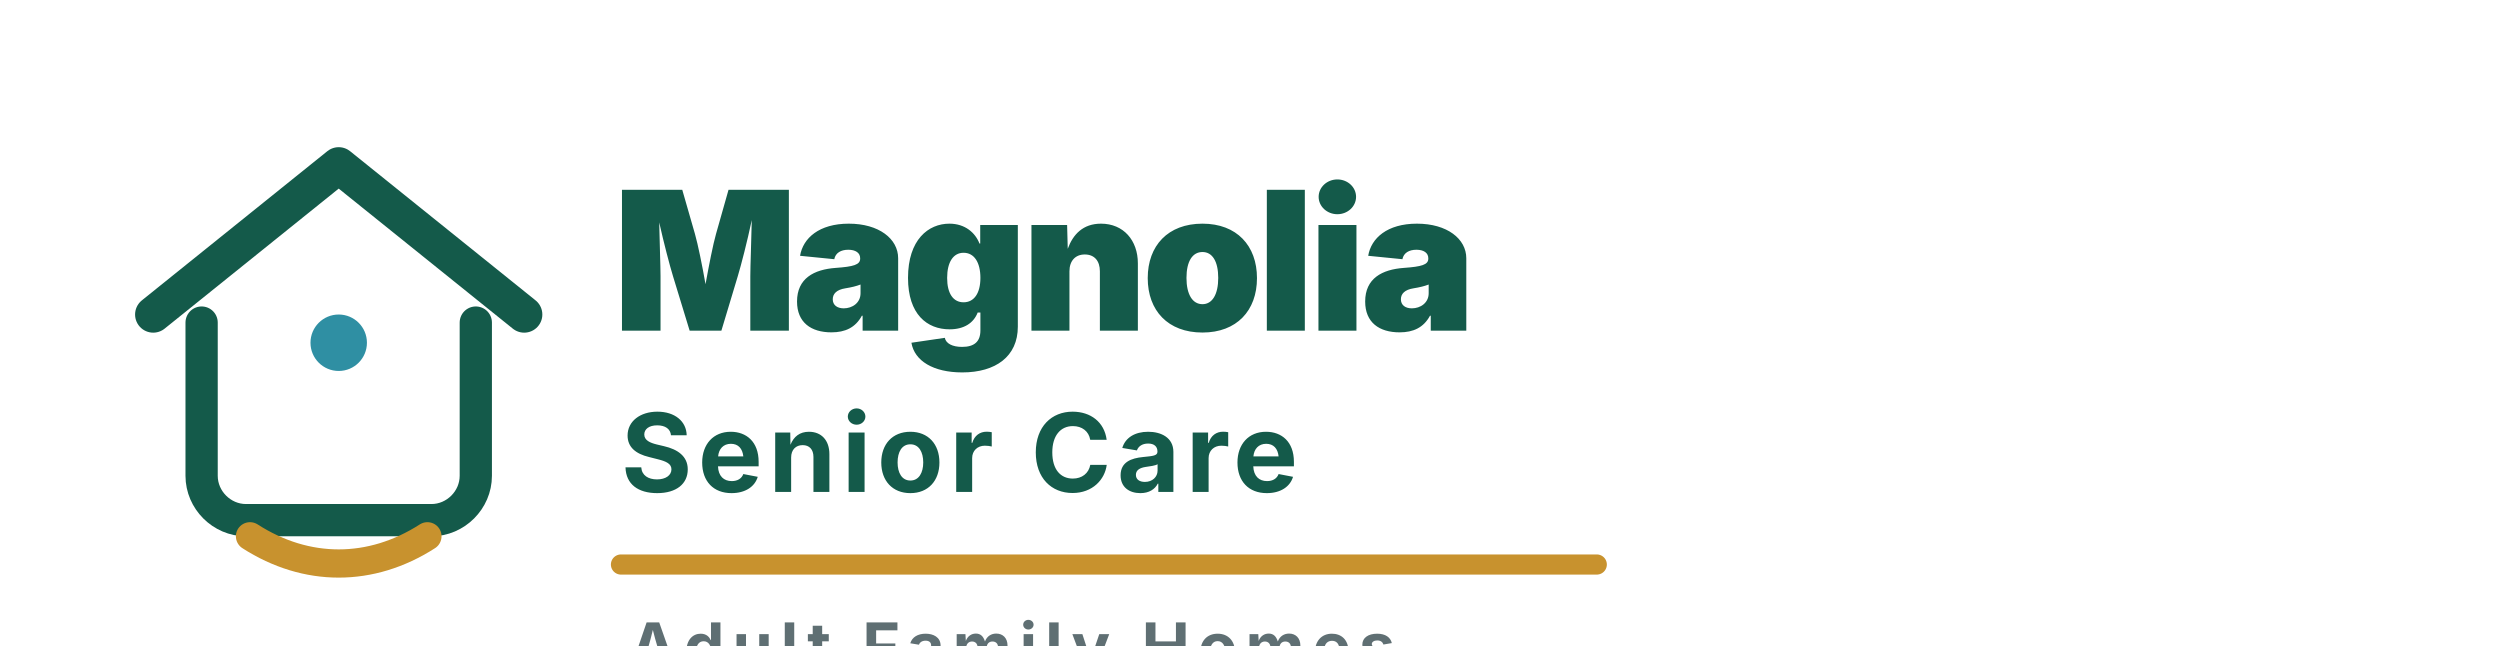
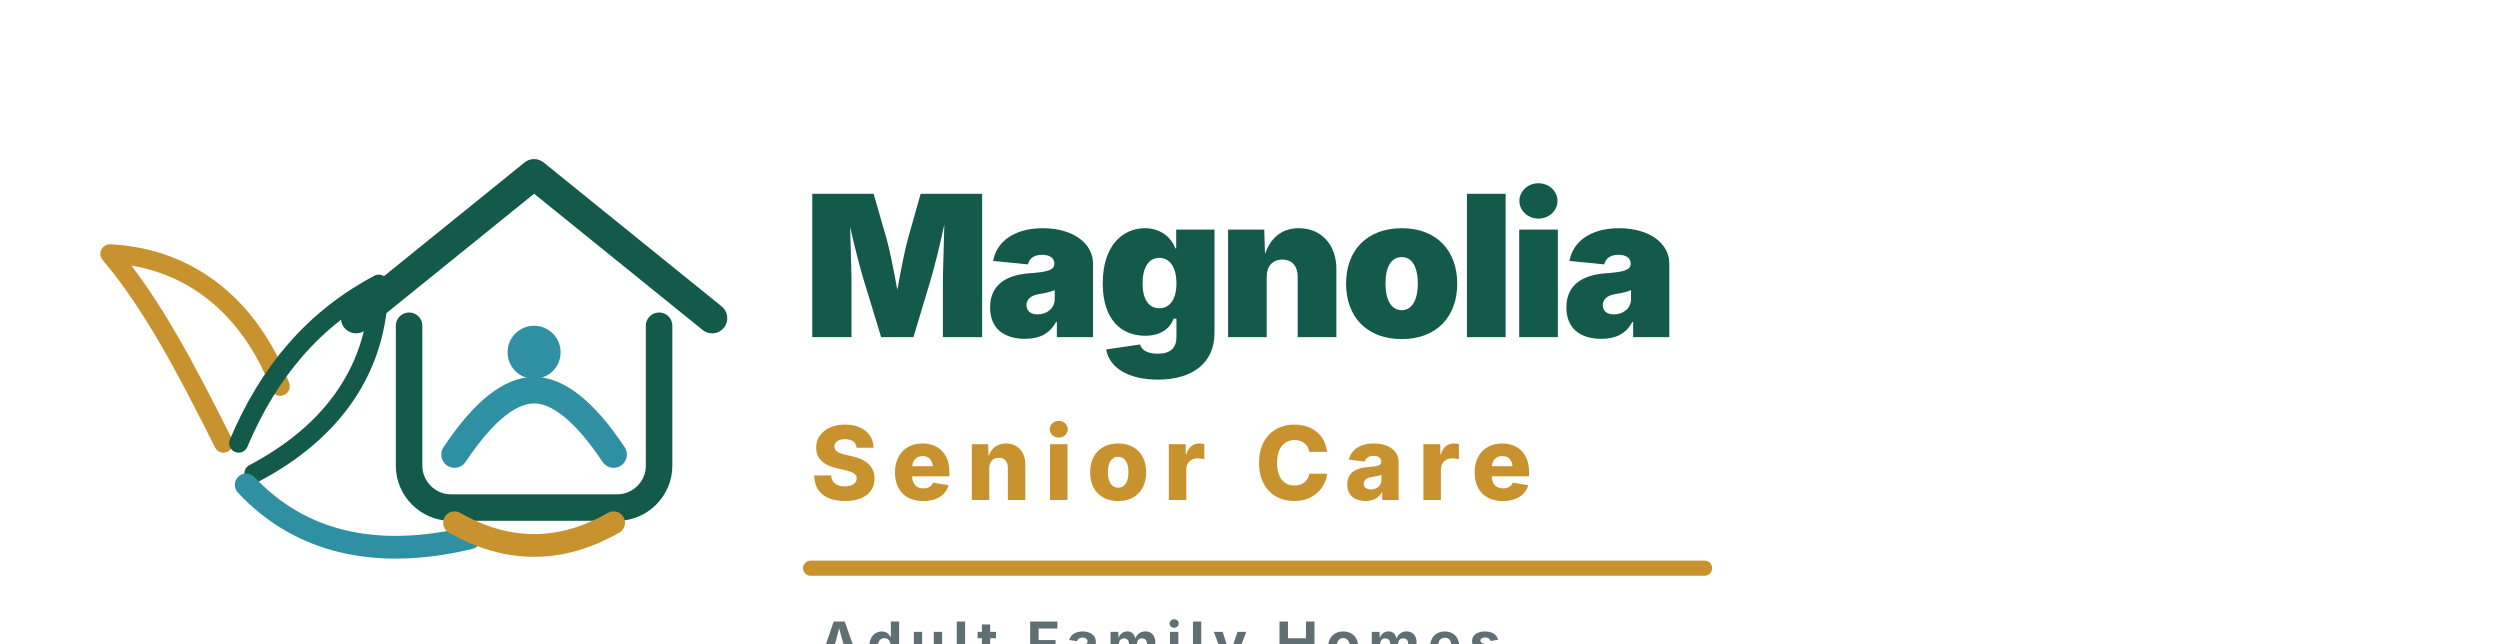
- <svg xmlns="http://www.w3.org/2000/svg" width="620" height="160" viewBox="0 0 620 160" role="img" aria-labelledby="title desc">
+ <svg xmlns="http://www.w3.org/2000/svg" width="660" height="170" viewBox="0 0 660 170" role="img" aria-labelledby="title desc">
  <g fill="none" fill-rule="evenodd">
-     <g transform="translate(18 20)">
-       <path d="M20 58L66 21L112 58" stroke="#145A4A" stroke-width="9" stroke-linecap="round" stroke-linejoin="round" />
-       <path d="M32 60V98C32 104 37 109 43 109H89C95 109 100 104 100 98V60" stroke="#145A4A" stroke-width="8" stroke-linecap="round" stroke-linejoin="round" />
-       <path d="M44 113C58 122 74 122 88 113" stroke="#C8922E" stroke-width="7" stroke-linecap="round" />
-       <circle cx="66" cy="65" r="7" fill="#2F8FA3" />
+     <g transform="translate(16 20)">
+       <path d="M43 97C33 77 24 60 13 47C34 48 50 61 58 82" stroke="#C8922E" stroke-width="5" stroke-linecap="round" stroke-linejoin="round" />
+       <path d="M47 97C55 78 67 64 84 55C84 77 72 94 51 105" stroke="#145A4A" stroke-width="5" stroke-linecap="round" stroke-linejoin="round" />
+       <path d="M49 108C63 123 83 128 108 122" stroke="#2F8FA3" stroke-width="6" stroke-linecap="round" />
+       <path d="M78 64L125 26L172 64" stroke="#145A4A" stroke-width="8" stroke-linecap="round" stroke-linejoin="round" />
+       <path d="M92 66V103C92 109 97 114 103 114H147C153 114 158 109 158 103V66" stroke="#145A4A" stroke-width="7" stroke-linecap="round" stroke-linejoin="round" />
+       <circle cx="125" cy="73" r="7" fill="#2F8FA3" />
+       <path d="M104 100C112 88 119 83 125 83C131 83 138 88 146 100" stroke="#2F8FA3" stroke-width="7" stroke-linecap="round" />
+       <path d="M104 118C118 126 132 126 146 118" stroke="#C8922E" stroke-width="6" stroke-linecap="round" />
    </g>
-     <g transform="translate(152 30)">
-       <text x="0" y="52" fill="#145A4A" font-family="Inter, Avenir Next, Segoe UI, Arial, sans-serif" font-size="48" font-weight="850" letter-spacing="-1.4">Magnolia</text>
-       <text x="2" y="92" fill="#145A4A" font-family="Inter, Avenir Next, Segoe UI, Arial, sans-serif" font-size="27" font-weight="700" letter-spacing="1.4">Senior Care</text>
-       <path d="M2 110H244" stroke="#C8922E" stroke-width="5" stroke-linecap="round" />
-       <text x="4" y="136" fill="#5F6F73" font-family="Inter, Avenir Next, Segoe UI, Arial, sans-serif" font-size="16" font-weight="650" letter-spacing="2">Adult Family Homes</text>
+     <g transform="translate(212 34)">
+       <text x="0" y="55" fill="#145A4A" font-family="Inter, Avenir Next, Segoe UI, Arial, sans-serif" font-size="52" font-weight="850" letter-spacing="-1.6">Magnolia</text>
+       <text x="2" y="98" fill="#C8922E" font-family="Inter, Avenir Next, Segoe UI, Arial, sans-serif" font-size="27" font-weight="800" letter-spacing="3.5">Senior Care</text>
+       <path d="M2 116H238" stroke="#C8922E" stroke-width="4" stroke-linecap="round" />
+       <text x="4" y="141" fill="#5F6F73" font-family="Inter, Avenir Next, Segoe UI, Arial, sans-serif" font-size="15" font-weight="650" letter-spacing="2">Adult Family Homes</text>
    </g>
  </g>
</svg>
